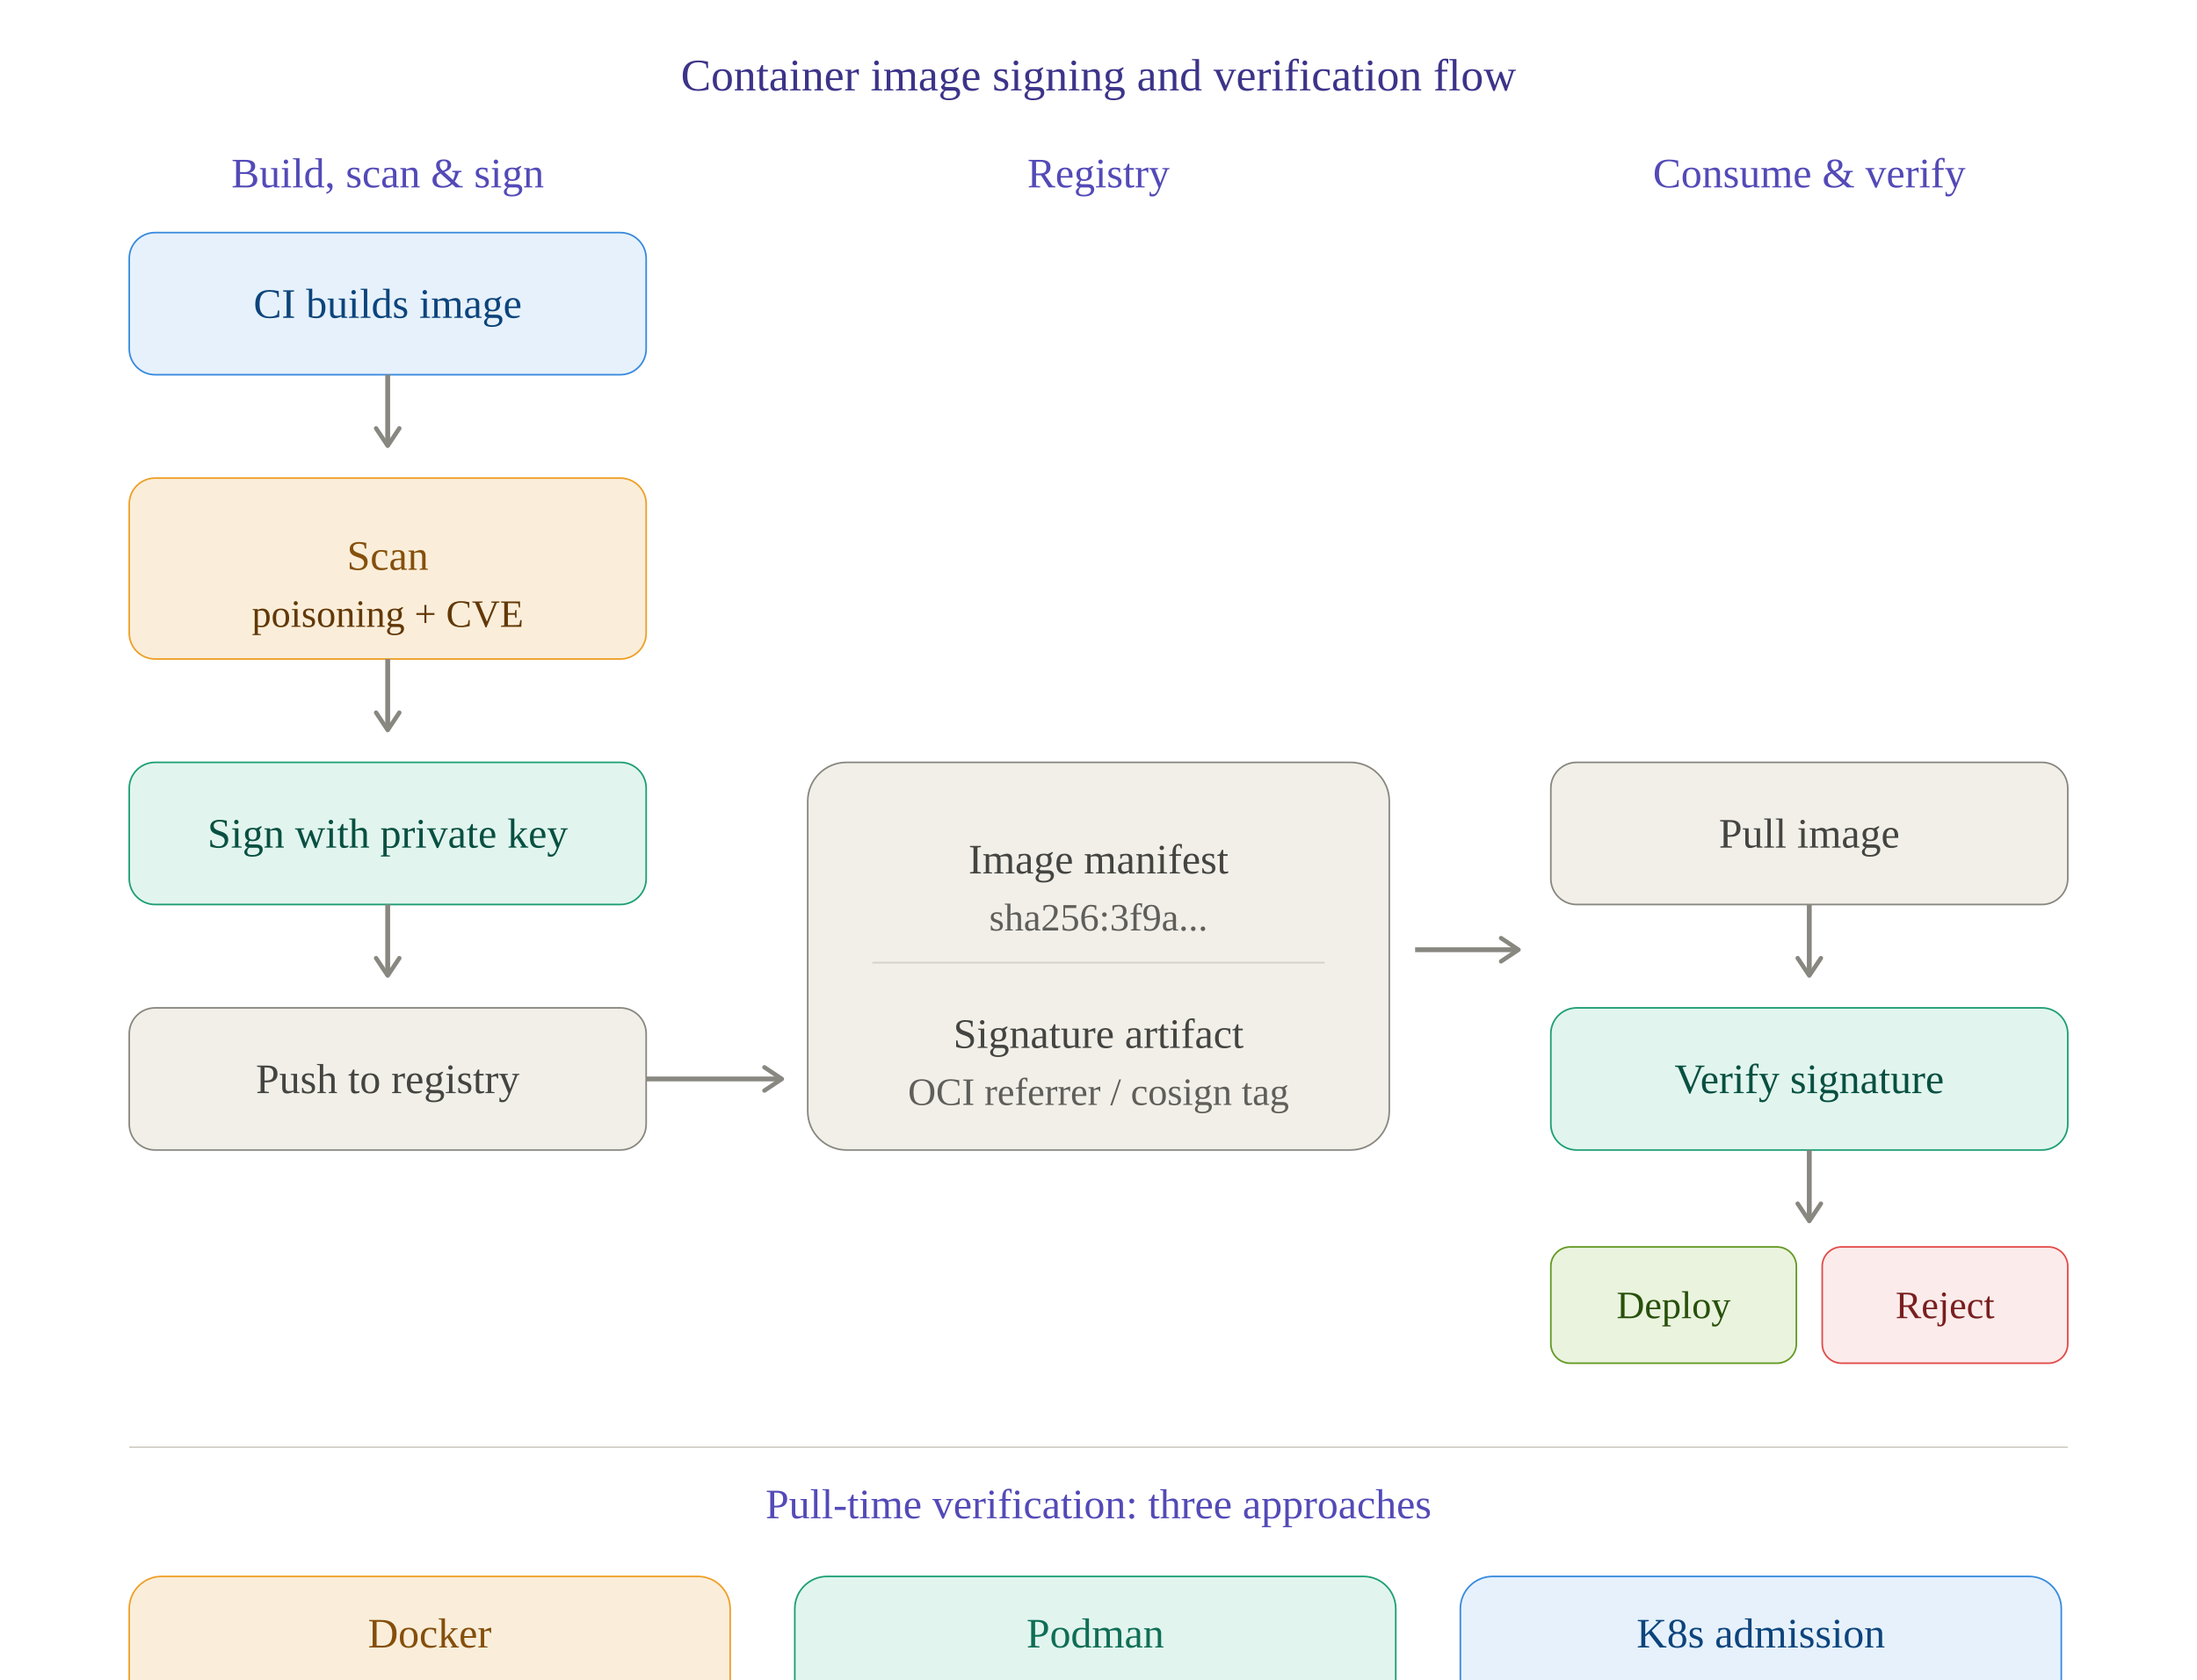
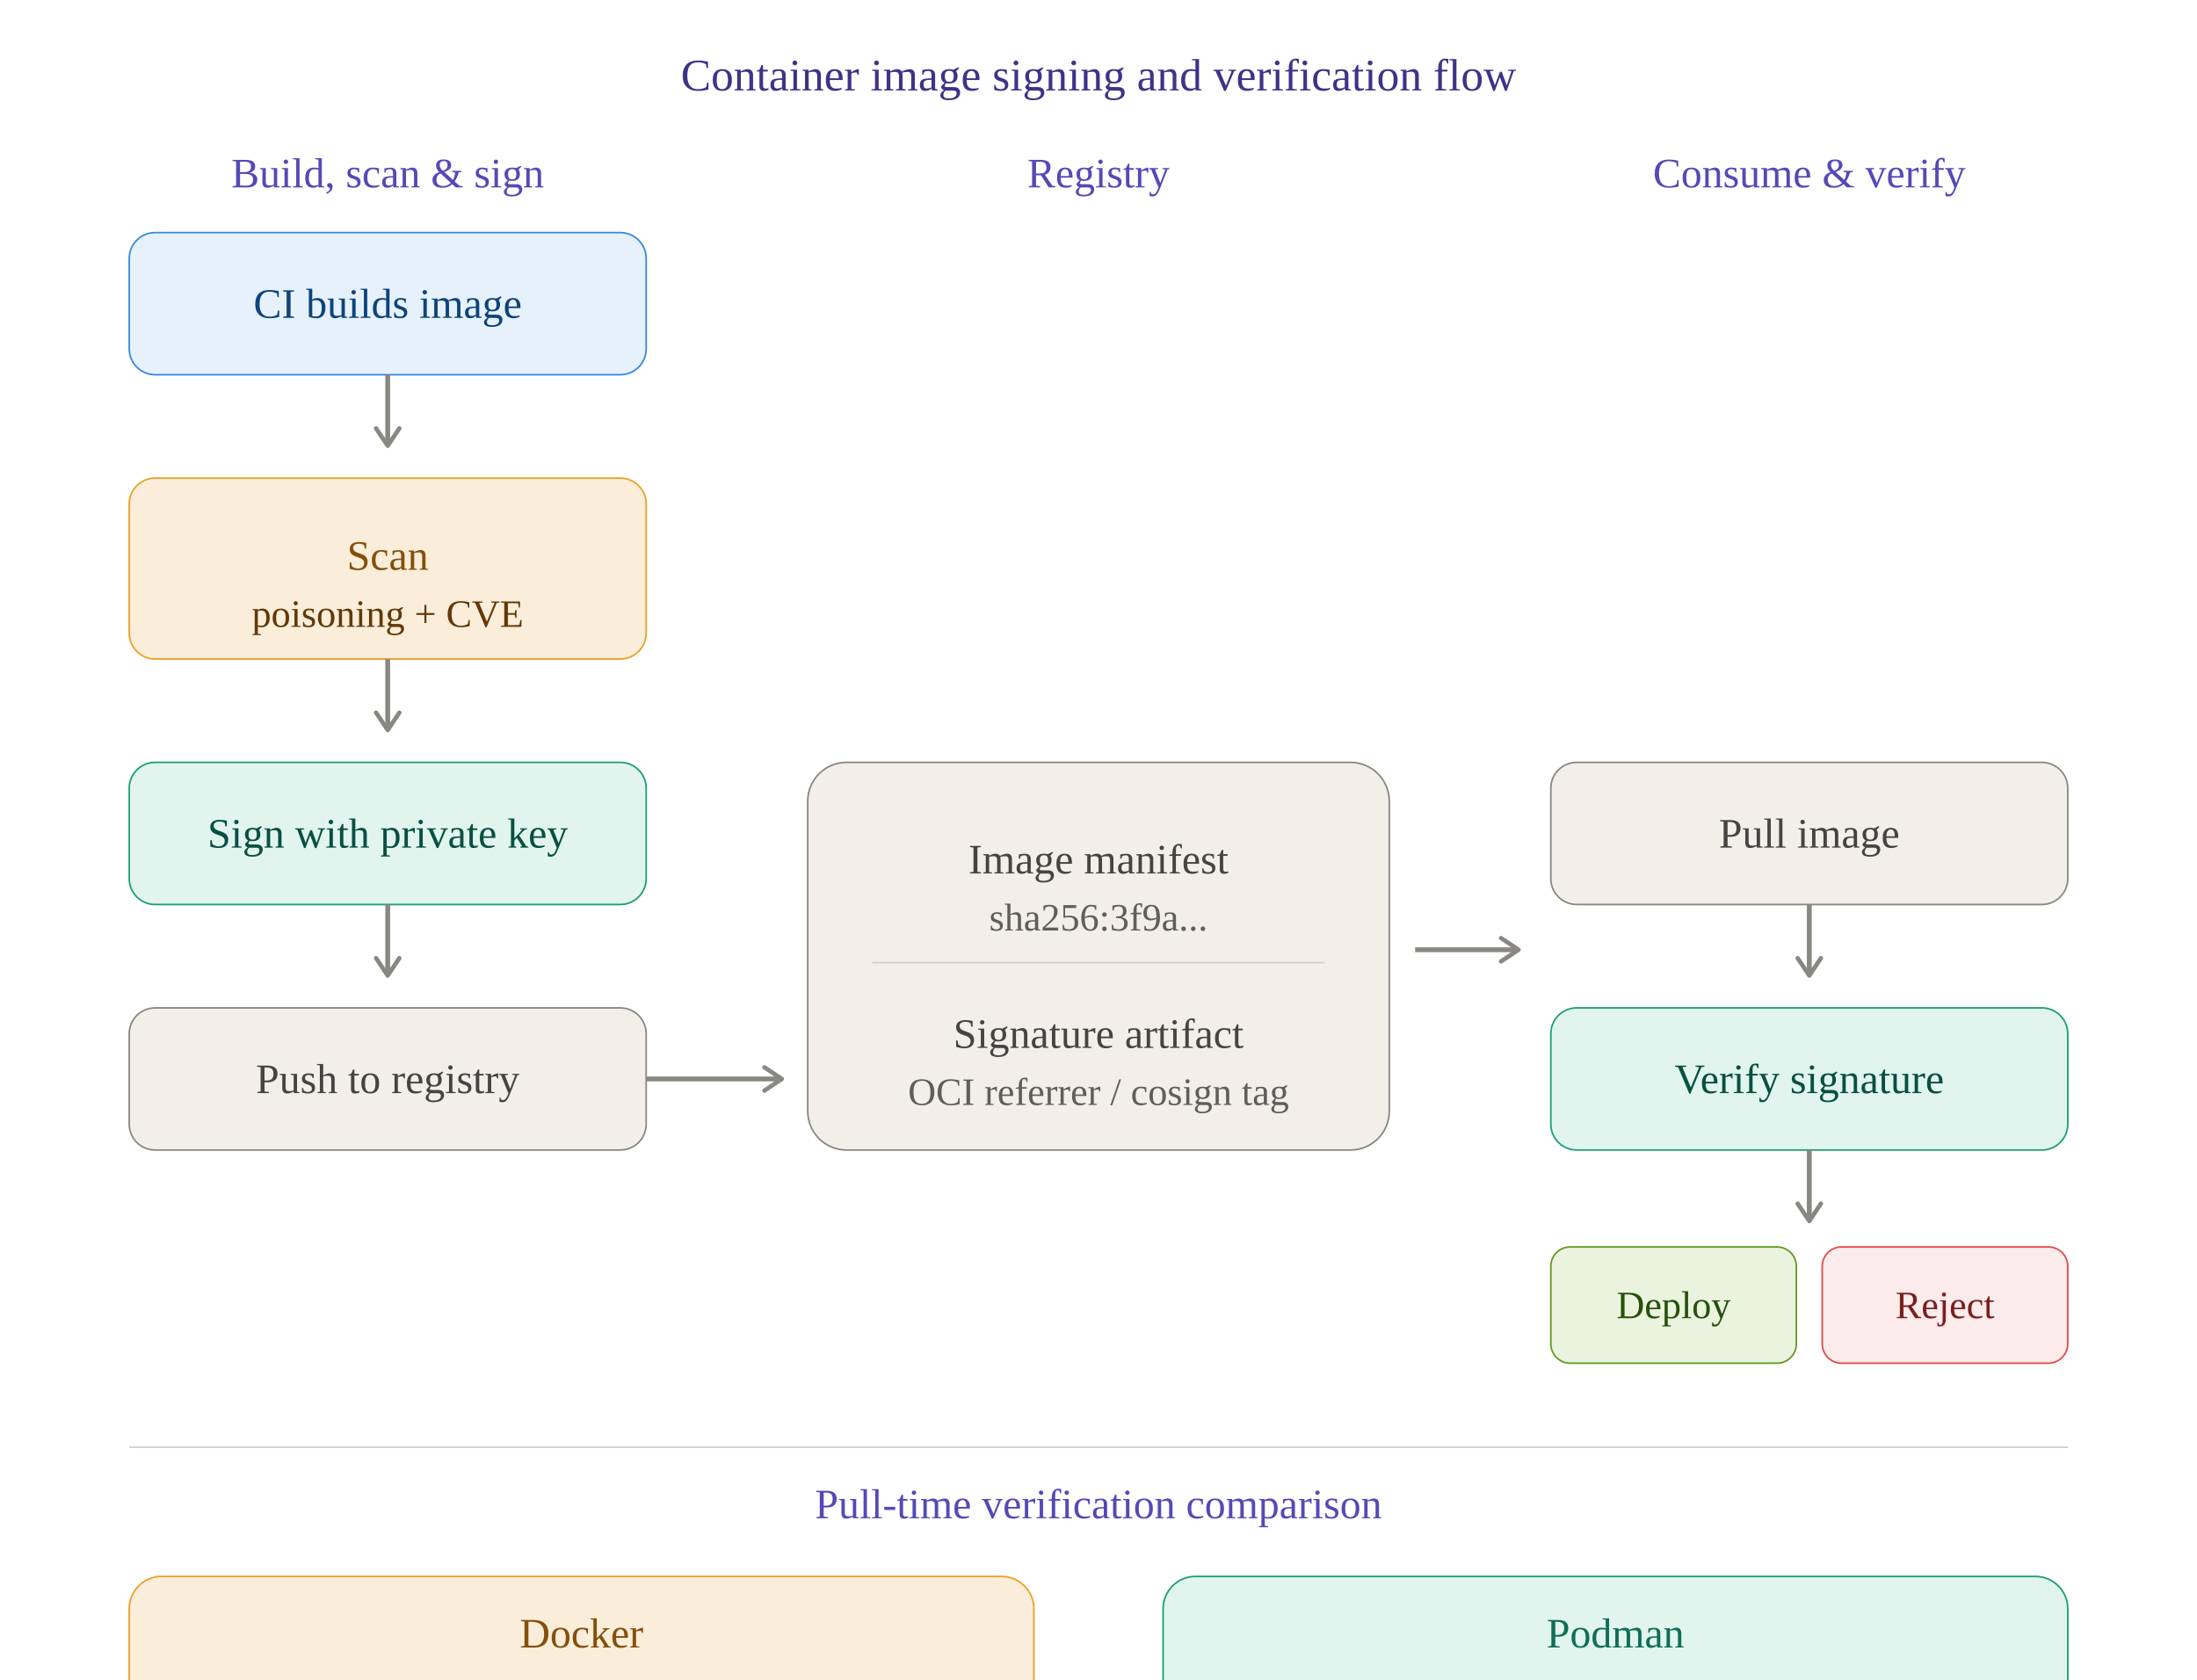
<svg xmlns="http://www.w3.org/2000/svg" viewBox="0 0 680 520" width="100%" role="img">
  <defs>
    <marker id="arrow" viewBox="0 0 10 10" refX="8" refY="5" markerWidth="6" markerHeight="6" orient="auto-start-reverse">
      <path d="M2 1L8 5L2 9" fill="none" stroke="context-stroke" stroke-width="1.5" stroke-linecap="round" stroke-linejoin="round" />
    </marker>
    <style>
      .t { font-family: var(--font-sans, sans-serif); font-size: 14px; font-weight: 500; }
      .ts { font-family: var(--font-sans, sans-serif); font-size: 12px; font-weight: 400; }
      .th { font-family: var(--font-sans, sans-serif); font-size: 13px; font-weight: 500; }
    </style>
  </defs>
  <text class="t" x="340" y="28" text-anchor="middle" fill="#3C3489">Container image signing and verification flow</text>
  <text class="th" x="120" y="58" text-anchor="middle" fill="#534AB7">Build, scan &amp; sign</text>
  <g>
    <rect x="40" y="72" width="160" height="44" rx="8" fill="#E6F1FB" stroke="#378ADD" stroke-width="0.5" />
    <text class="th" x="120" y="94" text-anchor="middle" dominant-baseline="central" fill="#0C447C">CI builds image</text>
  </g>
  <path d="M120 116 L120 138" fill="none" stroke="#888780" stroke-width="1.5" marker-end="url(#arrow)" />
  <g>
    <rect x="40" y="148" width="160" height="56" rx="8" fill="#FAEEDA" stroke="#EF9F27" stroke-width="0.5" />
    <text class="th" x="120" y="172" text-anchor="middle" dominant-baseline="central" fill="#854F0B">Scan</text>
    <text class="ts" x="120" y="190" text-anchor="middle" dominant-baseline="central" fill="#633806">poisoning + CVE</text>
  </g>
  <path d="M120 204 L120 226" fill="none" stroke="#888780" stroke-width="1.5" marker-end="url(#arrow)" />
  <g>
    <rect x="40" y="236" width="160" height="44" rx="8" fill="#E1F5EE" stroke="#1D9E75" stroke-width="0.5" />
    <text class="th" x="120" y="258" text-anchor="middle" dominant-baseline="central" fill="#085041">Sign with private key</text>
  </g>
  <path d="M120 280 L120 302" fill="none" stroke="#888780" stroke-width="1.5" marker-end="url(#arrow)" />
  <g>
    <rect x="40" y="312" width="160" height="44" rx="8" fill="#F1EFE8" stroke="#888780" stroke-width="0.5" />
    <text class="th" x="120" y="334" text-anchor="middle" dominant-baseline="central" fill="#444441">Push to registry</text>
  </g>
  <path d="M200 334 L242 334" fill="none" stroke="#888780" stroke-width="1.5" marker-end="url(#arrow)" />
  <text class="th" x="340" y="58" text-anchor="middle" fill="#534AB7">Registry</text>
  <g>
    <rect x="250" y="236" width="180" height="120" rx="12" fill="#F1EFE8" stroke="#888780" stroke-width="0.5" />
    <text class="th" x="340" y="266" text-anchor="middle" dominant-baseline="central" fill="#444441">Image manifest</text>
    <text class="ts" x="340" y="284" text-anchor="middle" dominant-baseline="central" fill="#5F5E5A">sha256:3f9a...</text>
    <line x1="270" y1="298" x2="410" y2="298" stroke="#D3D1C7" stroke-width="0.5" />
    <text class="th" x="340" y="320" text-anchor="middle" dominant-baseline="central" fill="#444441">Signature artifact</text>
    <text class="ts" x="340" y="338" text-anchor="middle" dominant-baseline="central" fill="#5F5E5A">OCI referrer / cosign tag</text>
  </g>
  <path d="M438 294 L470 294" fill="none" stroke="#888780" stroke-width="1.5" marker-end="url(#arrow)" />
  <text class="th" x="560" y="58" text-anchor="middle" fill="#534AB7">Consume &amp; verify</text>
  <g>
    <rect x="480" y="236" width="160" height="44" rx="8" fill="#F1EFE8" stroke="#888780" stroke-width="0.5" />
    <text class="th" x="560" y="258" text-anchor="middle" dominant-baseline="central" fill="#444441">Pull image</text>
  </g>
  <path d="M560 280 L560 302" fill="none" stroke="#888780" stroke-width="1.5" marker-end="url(#arrow)" />
  <g>
    <rect x="480" y="312" width="160" height="44" rx="8" fill="#E1F5EE" stroke="#1D9E75" stroke-width="0.5" />
    <text class="th" x="560" y="334" text-anchor="middle" dominant-baseline="central" fill="#085041">Verify signature</text>
  </g>
  <path d="M560 356 L560 378" fill="none" stroke="#888780" stroke-width="1.5" marker-end="url(#arrow)" />
  <g>
    <rect x="480" y="386" width="76" height="36" rx="6" fill="#EAF3DE" stroke="#639922" stroke-width="0.5" />
    <text class="ts" x="518" y="404" text-anchor="middle" dominant-baseline="central" fill="#27500A">Deploy</text>
  </g>
  <g>
    <rect x="564" y="386" width="76" height="36" rx="6" fill="#FCEBEB" stroke="#E24B4A" stroke-width="0.5" />
    <text class="ts" x="602" y="404" text-anchor="middle" dominant-baseline="central" fill="#791F1F">Reject</text>
  </g>
  <line x1="40" y1="448" x2="640" y2="448" stroke="#D3D1C7" stroke-width="0.5" />
-   <text class="th" x="340" y="470" text-anchor="middle" fill="#534AB7">Pull-time verification: three approaches</text>
+   <text class="th" x="340" y="470" text-anchor="middle" fill="#534AB7">Pull-time verification comparison</text>
  <g>
-     <rect x="40" y="488" width="186" height="78" rx="10" fill="#FAEEDA" stroke="#EF9F27" stroke-width="0.5" />
-     <text class="th" x="133" y="510" text-anchor="middle" fill="#854F0B">Docker</text>
-     <text class="ts" x="133" y="530" text-anchor="middle" fill="#633806">pull → image on disk</text>
-     <text class="ts" x="133" y="548" text-anchor="middle" fill="#633806">then verify separately</text>
+     <rect x="40" y="488" width="280" height="90" rx="10" fill="#FAEEDA" stroke="#EF9F27" stroke-width="0.5" />
+     <text class="th" x="180" y="510" text-anchor="middle" fill="#854F0B">Docker</text>
+     <text class="ts" x="180" y="530" text-anchor="middle" fill="#633806">docker pull → image on disk</text>
+     <text class="ts" x="180" y="548" text-anchor="middle" fill="#633806">cosign verify → separate step</text>
+     <text class="ts" x="180" y="566" text-anchor="middle" fill="#633806">(image already pulled if unsigned)</text>
  </g>
  <g>
-     <rect x="246" y="488" width="186" height="78" rx="10" fill="#E1F5EE" stroke="#1D9E75" stroke-width="0.5" />
-     <text class="th" x="339" y="510" text-anchor="middle" fill="#0F6E56">Podman</text>
-     <text class="ts" x="339" y="530" text-anchor="middle" fill="#085041">verify during pull</text>
-     <text class="ts" x="339" y="548" text-anchor="middle" fill="#085041">policy.json enforces</text>
-   </g>
-   <g>
-     <rect x="452" y="488" width="186" height="78" rx="10" fill="#E6F1FB" stroke="#378ADD" stroke-width="0.5" />
-     <text class="th" x="545" y="510" text-anchor="middle" fill="#0C447C">K8s admission</text>
-     <text class="ts" x="545" y="530" text-anchor="middle" fill="#185FA5">webhook verifies before pull</text>
-     <text class="ts" x="545" y="548" text-anchor="middle" fill="#185FA5">Pod blocked if unsigned</text>
+     <rect x="360" y="488" width="280" height="90" rx="10" fill="#E1F5EE" stroke="#1D9E75" stroke-width="0.5" />
+     <text class="th" x="500" y="510" text-anchor="middle" fill="#0F6E56">Podman</text>
+     <text class="ts" x="500" y="530" text-anchor="middle" fill="#085041">podman pull → verify during pull</text>
+     <text class="ts" x="500" y="548" text-anchor="middle" fill="#085041">policy.json enforces at pull time</text>
+     <text class="ts" x="500" y="566" text-anchor="middle" fill="#085041">(unsigned image rejected before download)</text>
  </g>
</svg>
